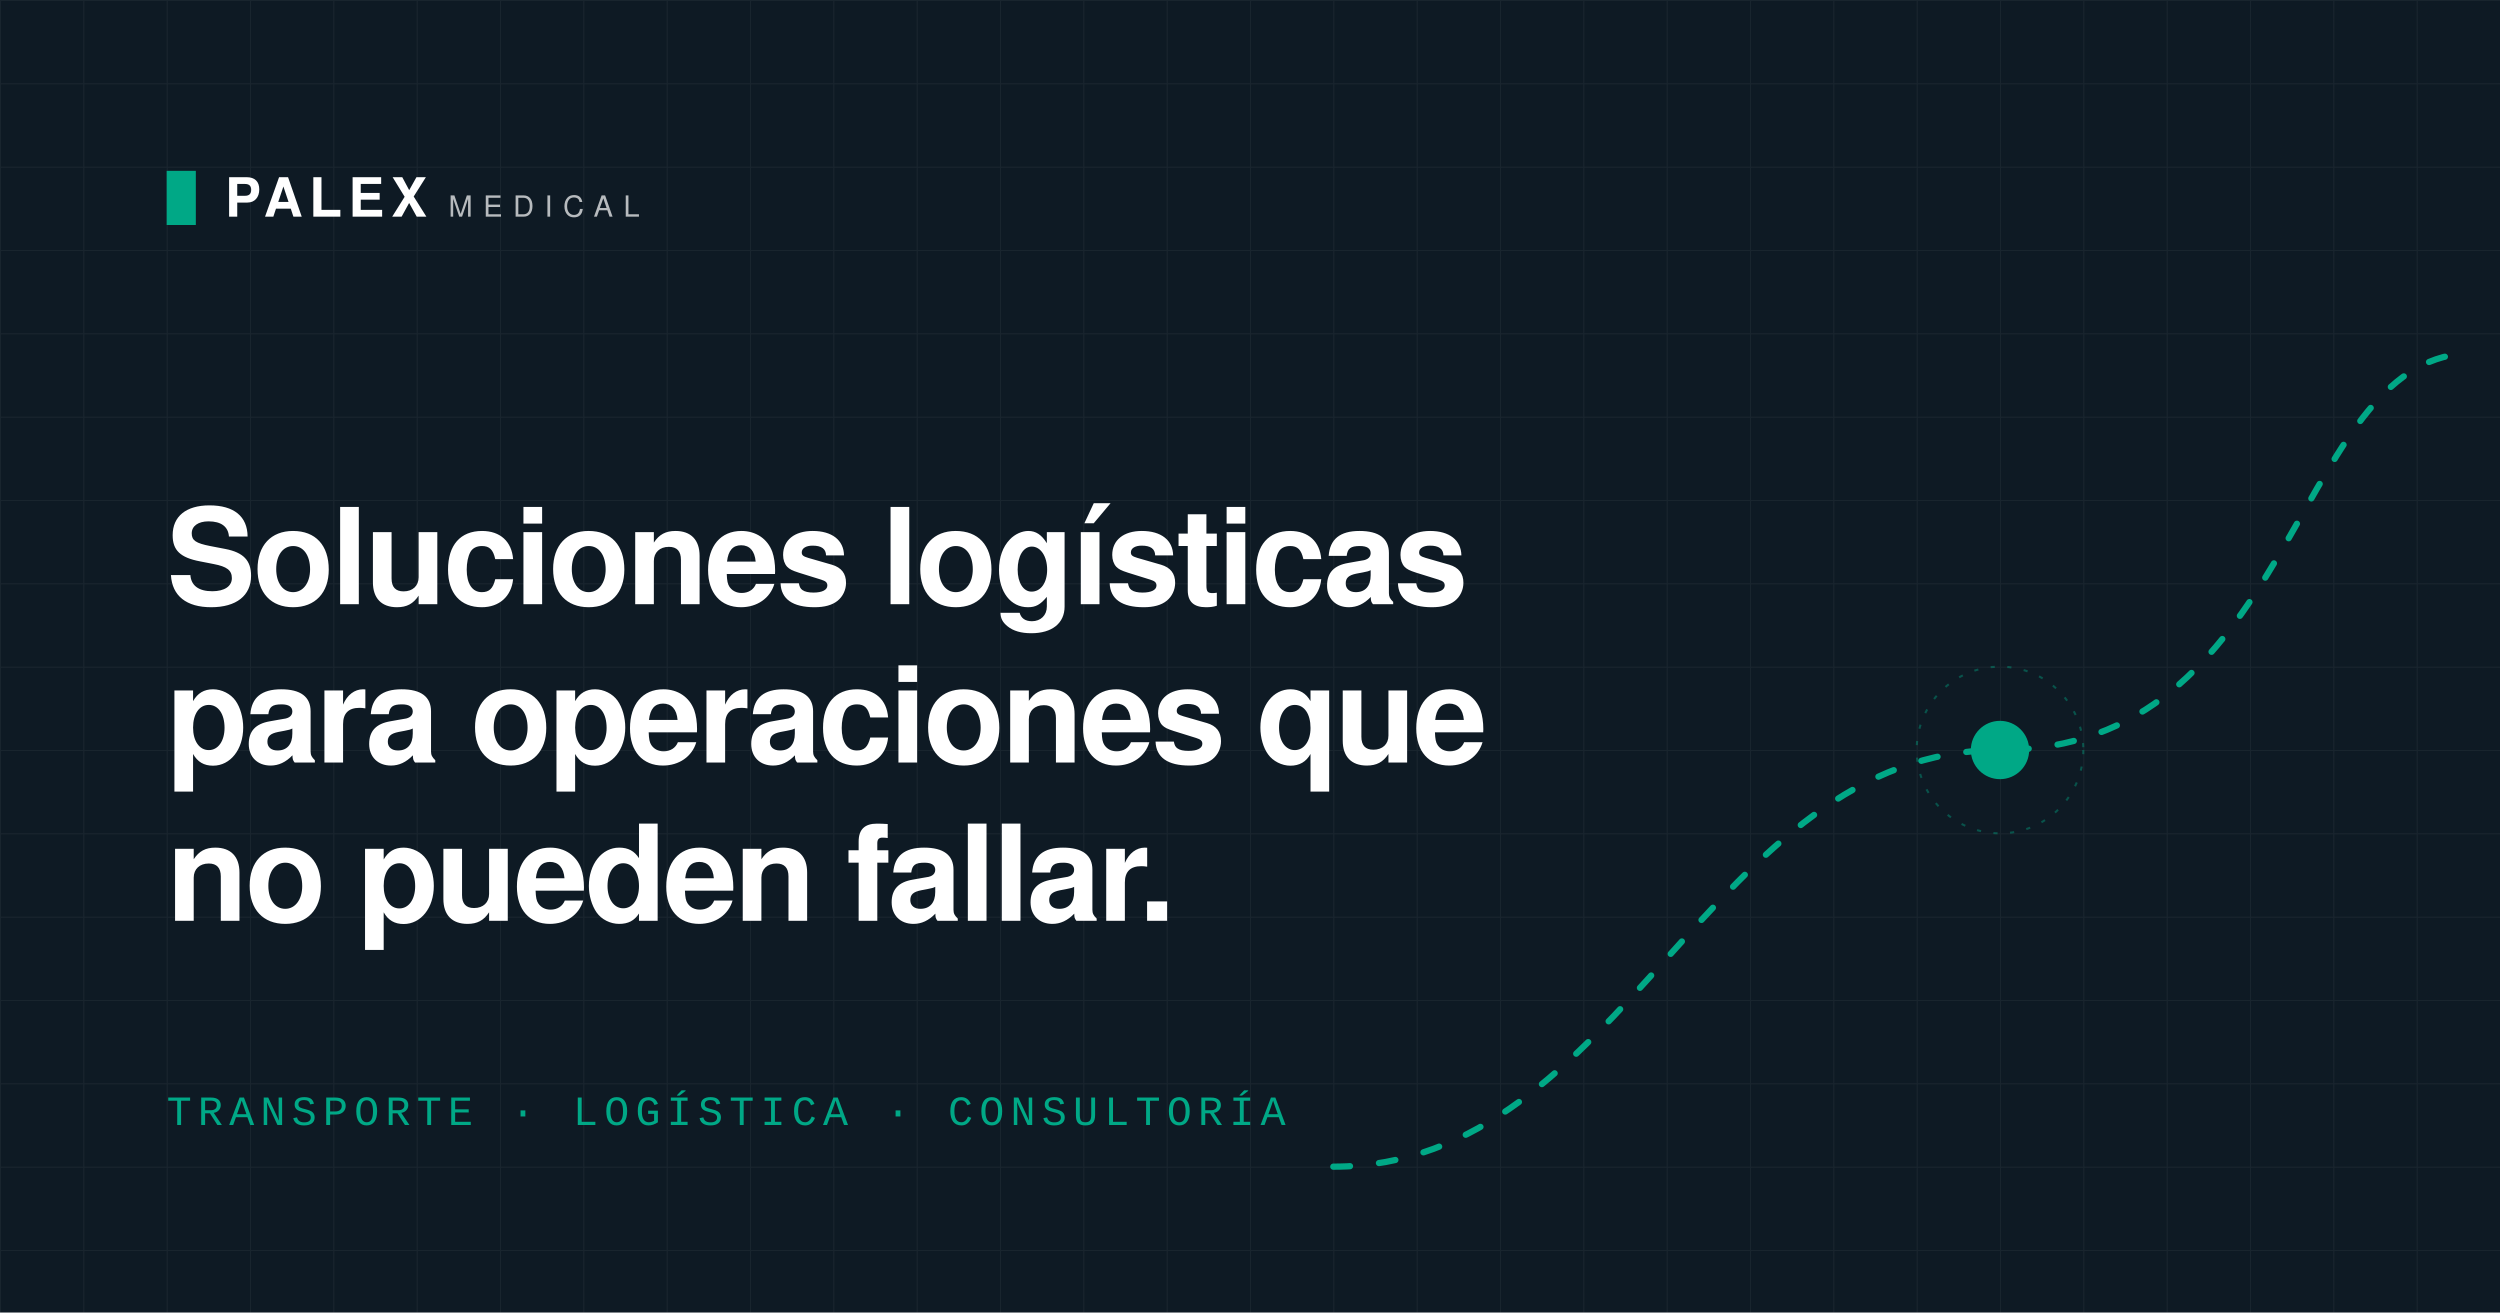
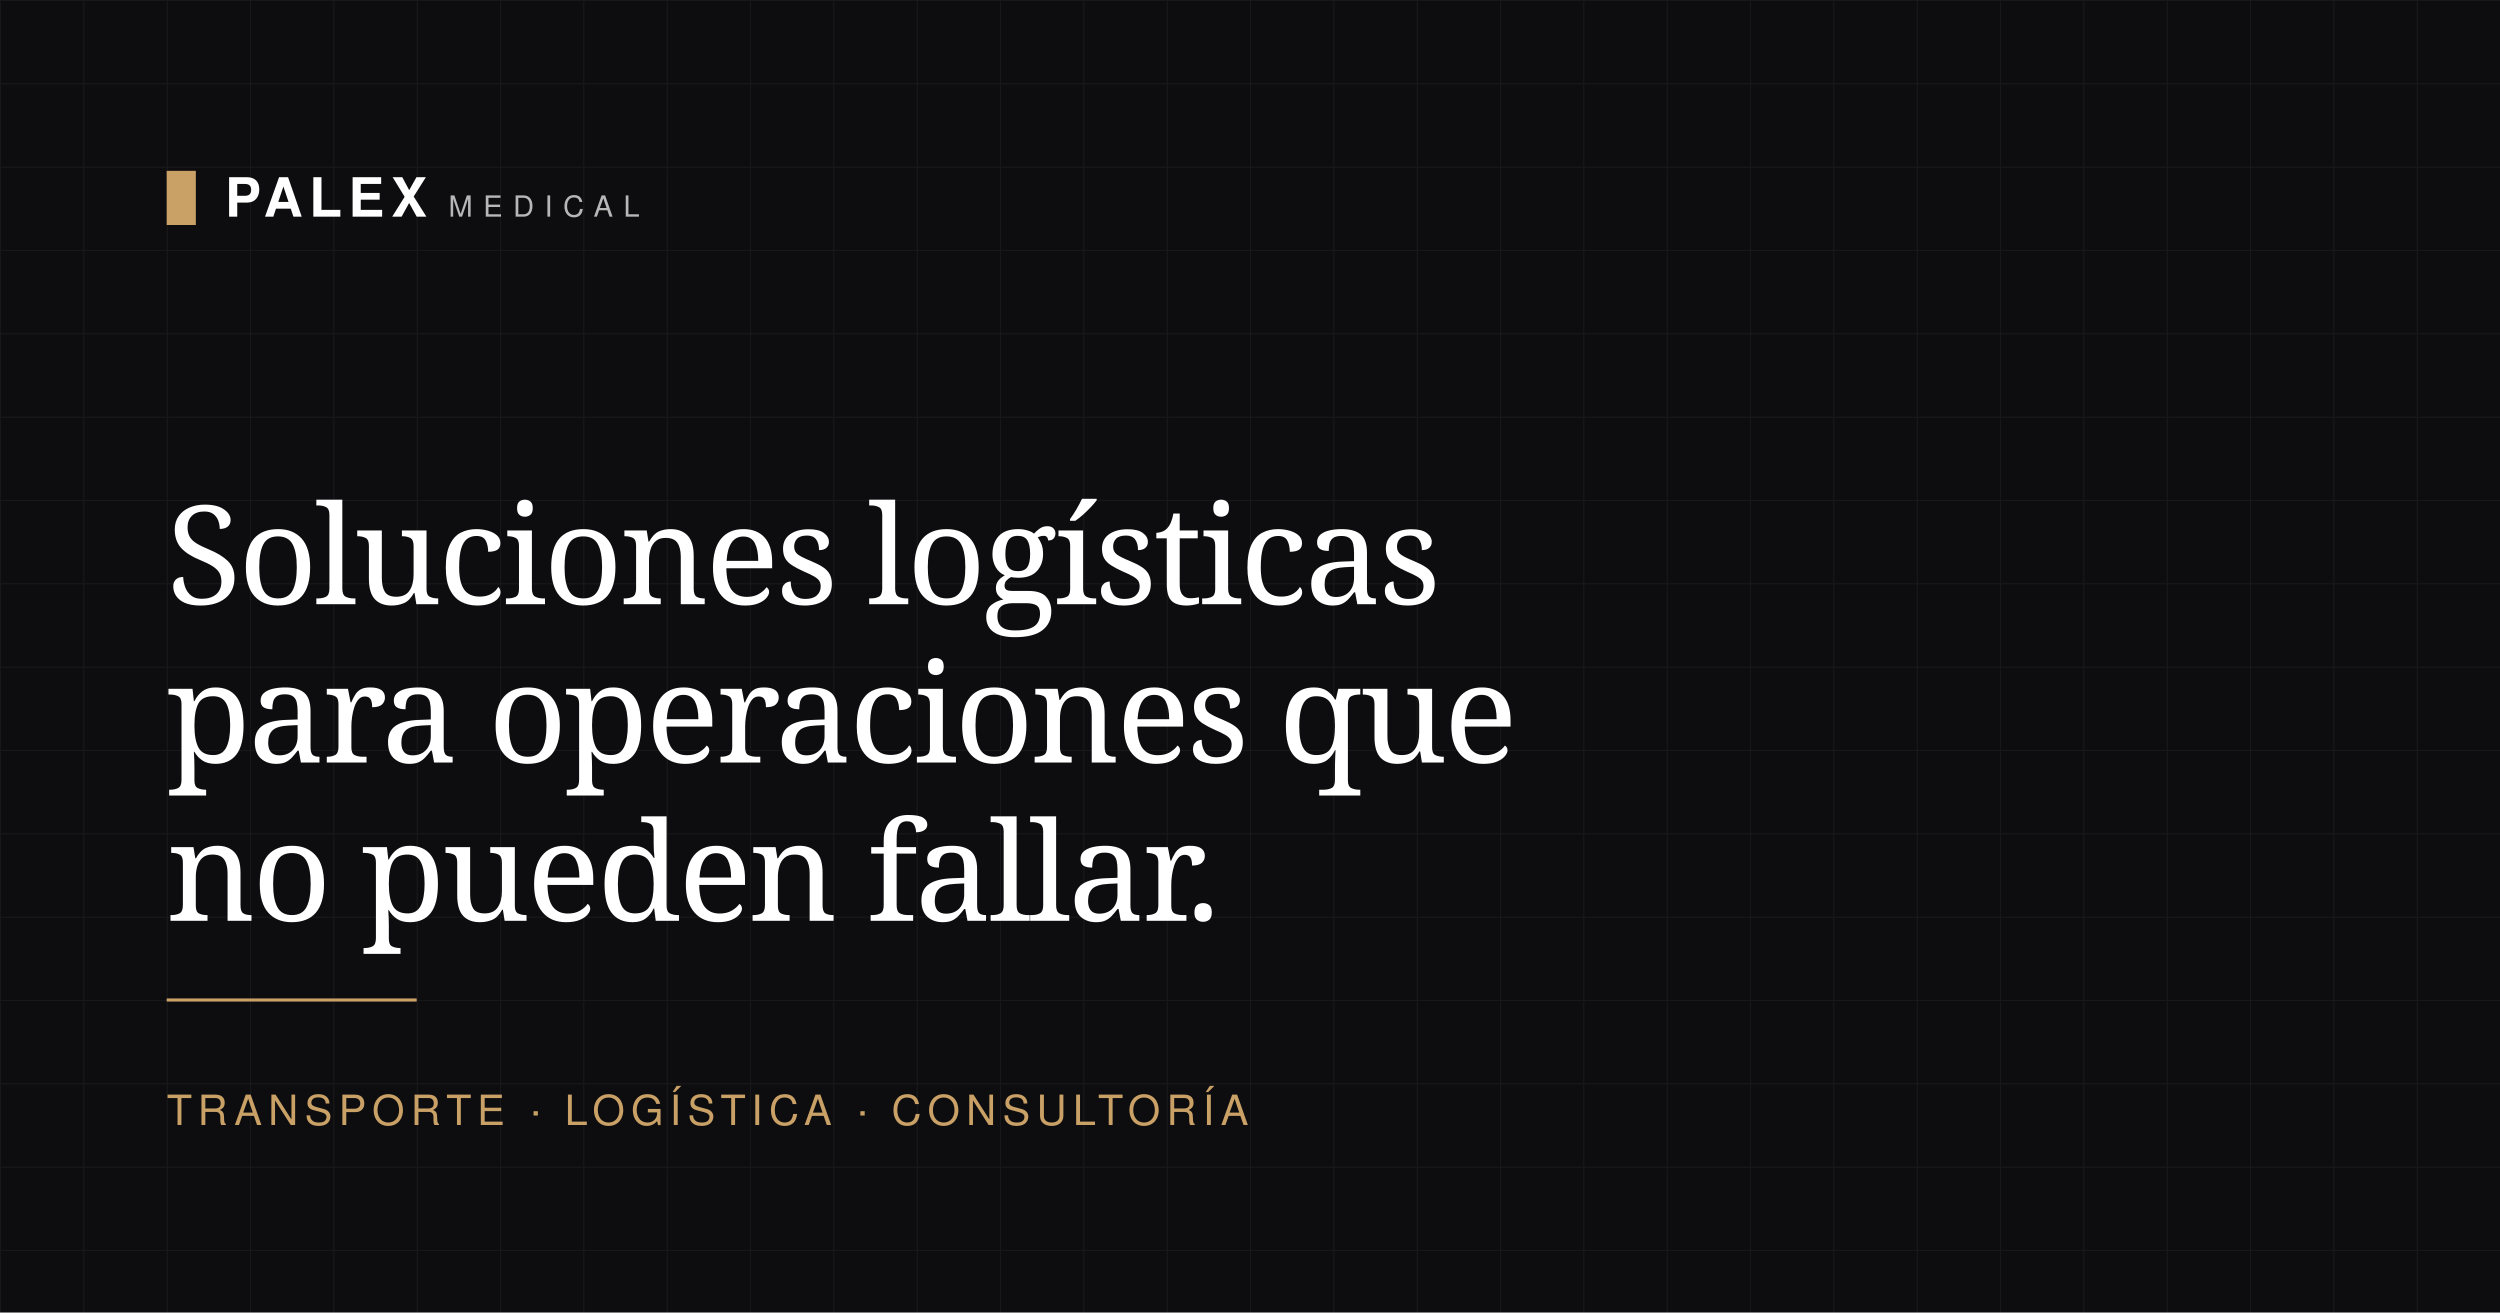
<svg xmlns="http://www.w3.org/2000/svg" width="1200" height="630" viewBox="0 0 1200 630">
  <defs>
    <pattern id="g" width="40" height="40" patternUnits="userSpaceOnUse">
      <path d="M40 0H0V40" fill="none" stroke="#ffffff" stroke-opacity="0.05" />
    </pattern>
  </defs>
-   <rect width="1200" height="630" fill="#0e1a24" />
+   <rect width="1200" height="630" fill="#0d0d0f" />
  <rect width="1200" height="630" fill="url(#g)" />
-   <path d="M640 560 C 780 560, 820 360, 960 360 S 1100 180, 1180 170" fill="none" stroke="#00a886" stroke-width="3" stroke-dasharray="8 14" stroke-linecap="round" />
-   <circle cx="960" cy="360" r="14" fill="#00a886" />
-   <circle cx="960" cy="360" r="40" fill="none" stroke="#00a886" stroke-opacity="0.4" stroke-dasharray="2 6" />
-   <rect x="80" y="82" width="14" height="26" fill="#00a886" />
+   <rect x="80" y="82" width="14" height="26" fill="#c9a066" />
+   <line x1="80" y1="480" x2="200" y2="480" stroke="#c9a066" stroke-width="1.5" />
  <text x="108" y="104" font-family="Helvetica, Arial, sans-serif" font-size="26" font-weight="700" letter-spacing="3" fill="#ffffff">PALEX <tspan font-size="14" font-weight="500" letter-spacing="5" fill-opacity="0.7">MEDICAL</tspan>
  </text>
-   <text font-family="Helvetica, Arial, sans-serif" font-size="64" font-weight="700" fill="#ffffff" letter-spacing="-1.5">
+   <text font-family="Georgia, serif" font-size="66" font-weight="400" fill="#ffffff" letter-spacing="-1.5">
    <tspan x="80" y="290">Soluciones logísticas</tspan>
    <tspan x="80" y="366">para operaciones que</tspan>
    <tspan x="80" y="442">no pueden fallar.</tspan>
  </text>
-   <text x="80" y="540" font-family="Courier New, monospace" font-size="20" letter-spacing="3" fill="#00a886">TRANSPORTE · LOGÍSTICA · CONSULTORÍA</text>
+   <text x="80" y="540" font-family="Helvetica, Arial, sans-serif" font-size="20" letter-spacing="3" fill="#c9a066">TRANSPORTE · LOGÍSTICA · CONSULTORÍA</text>
</svg>
